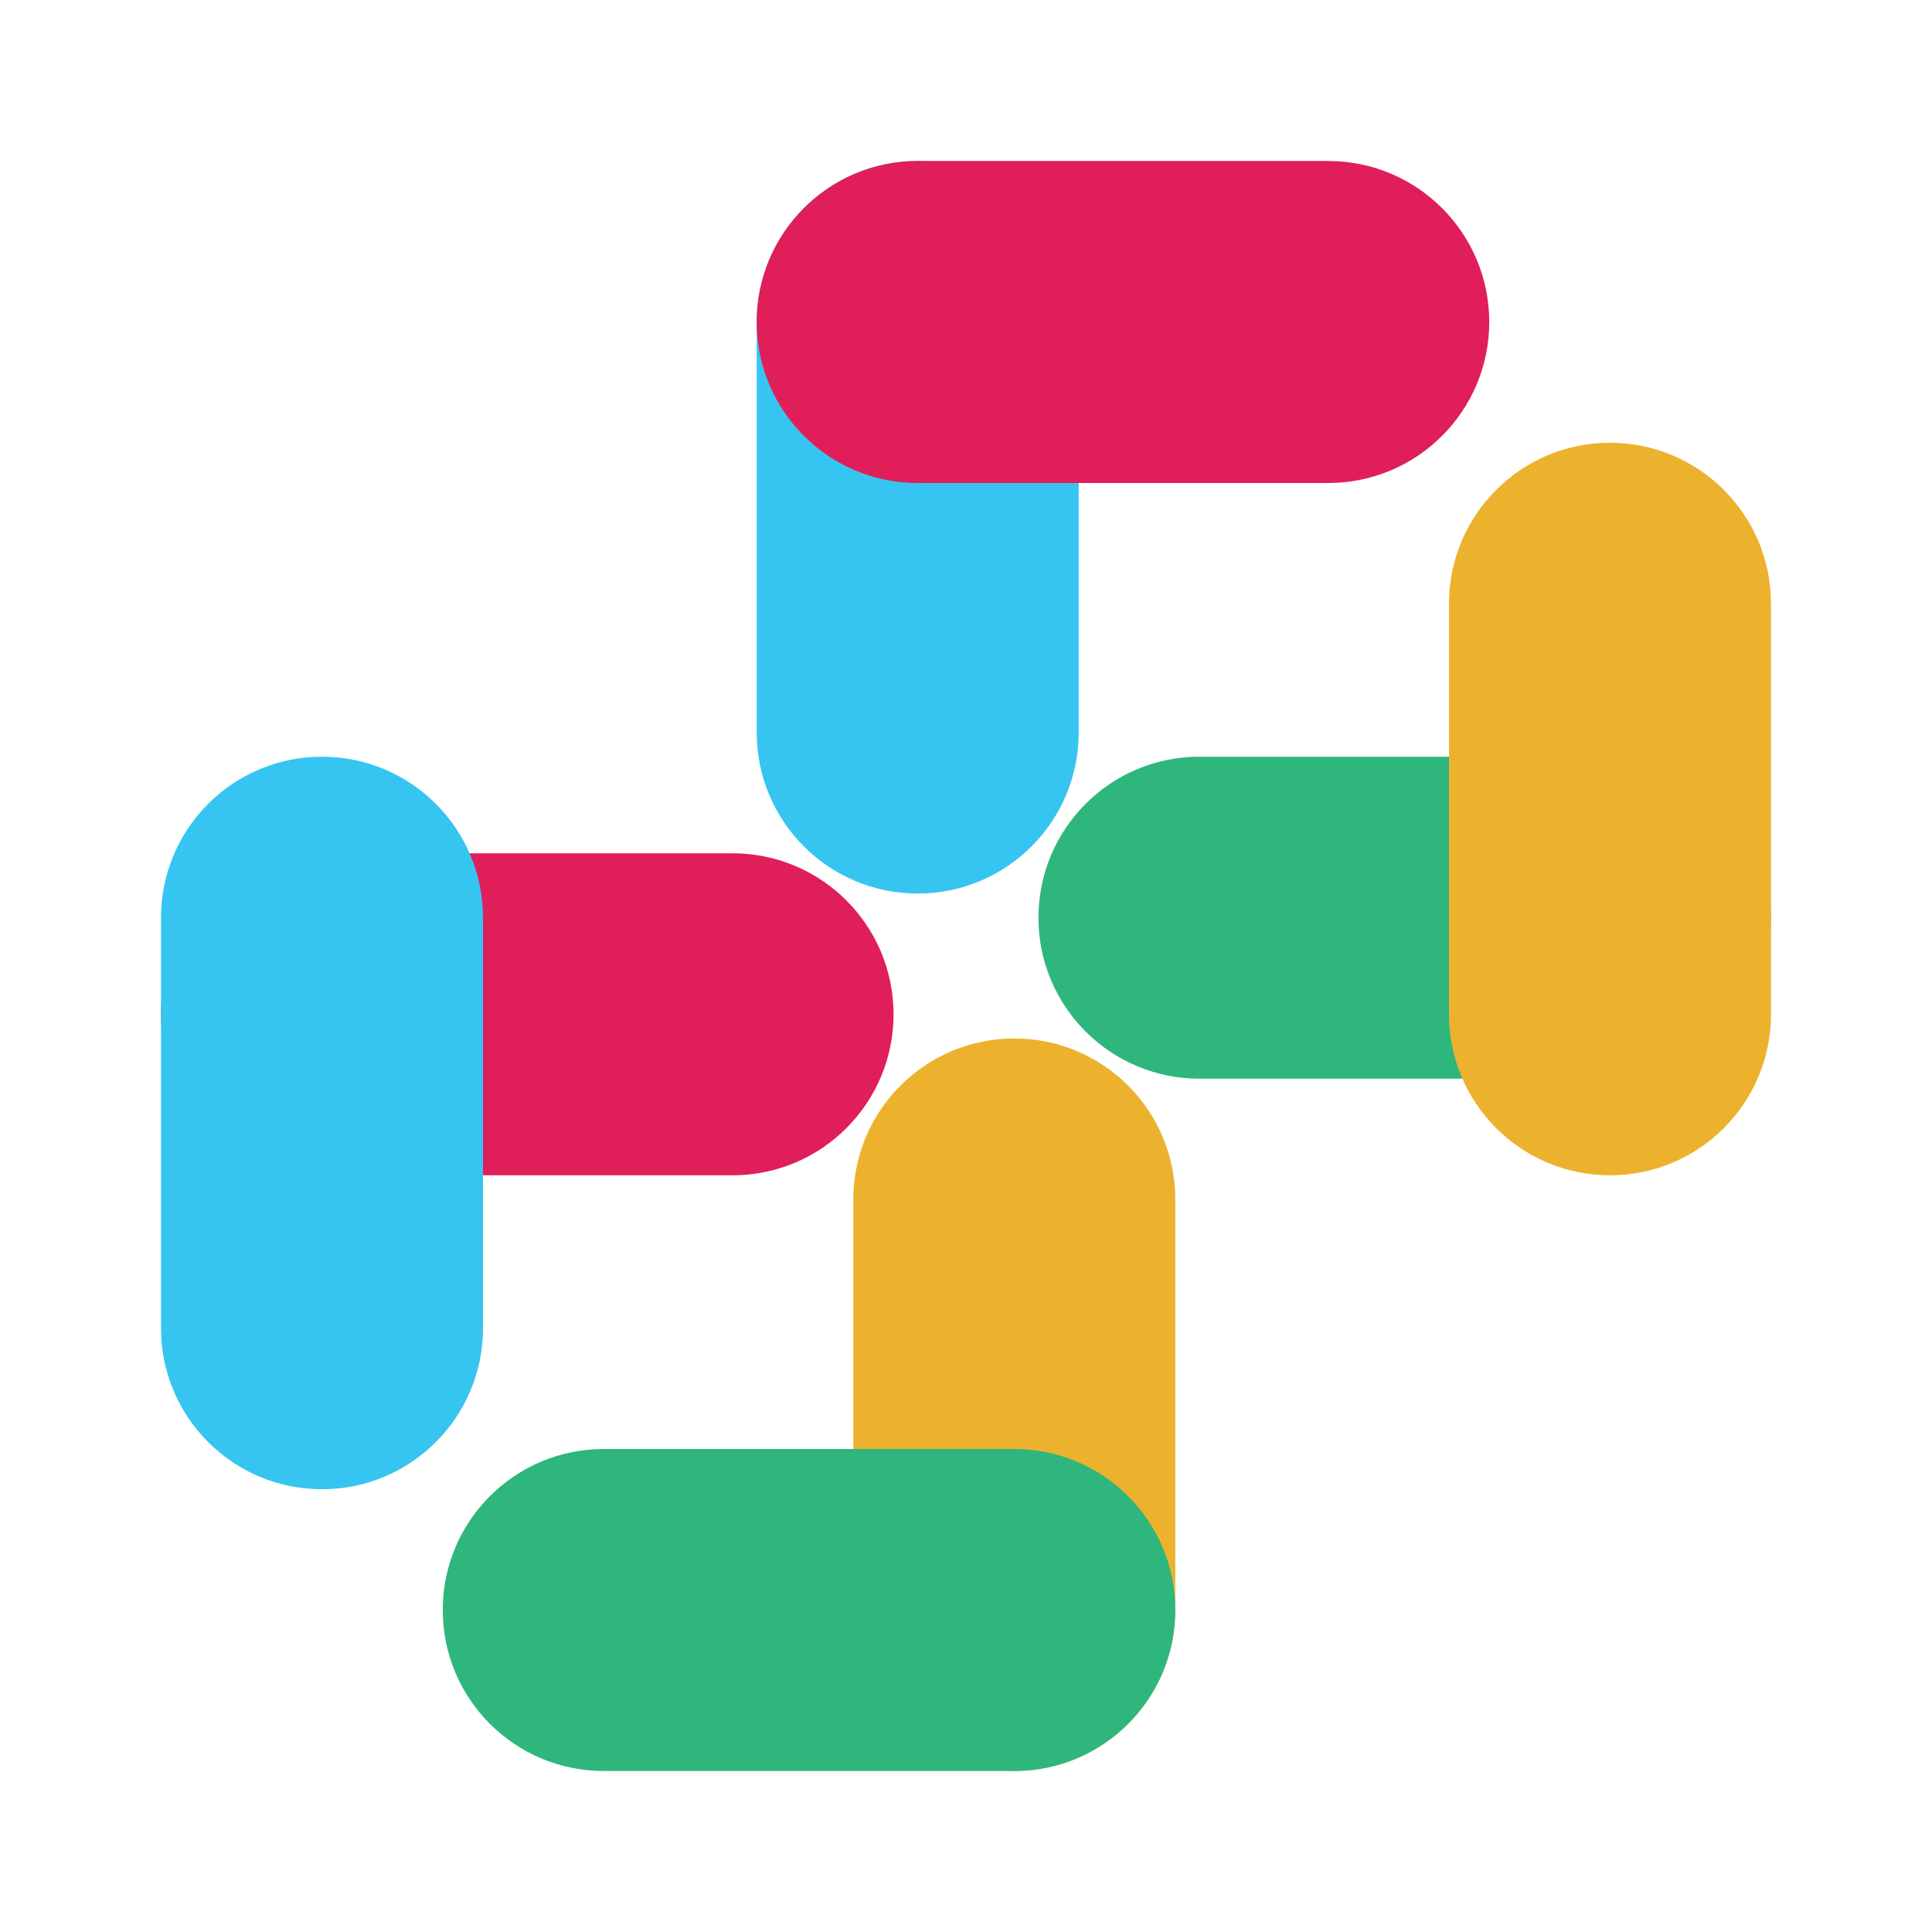
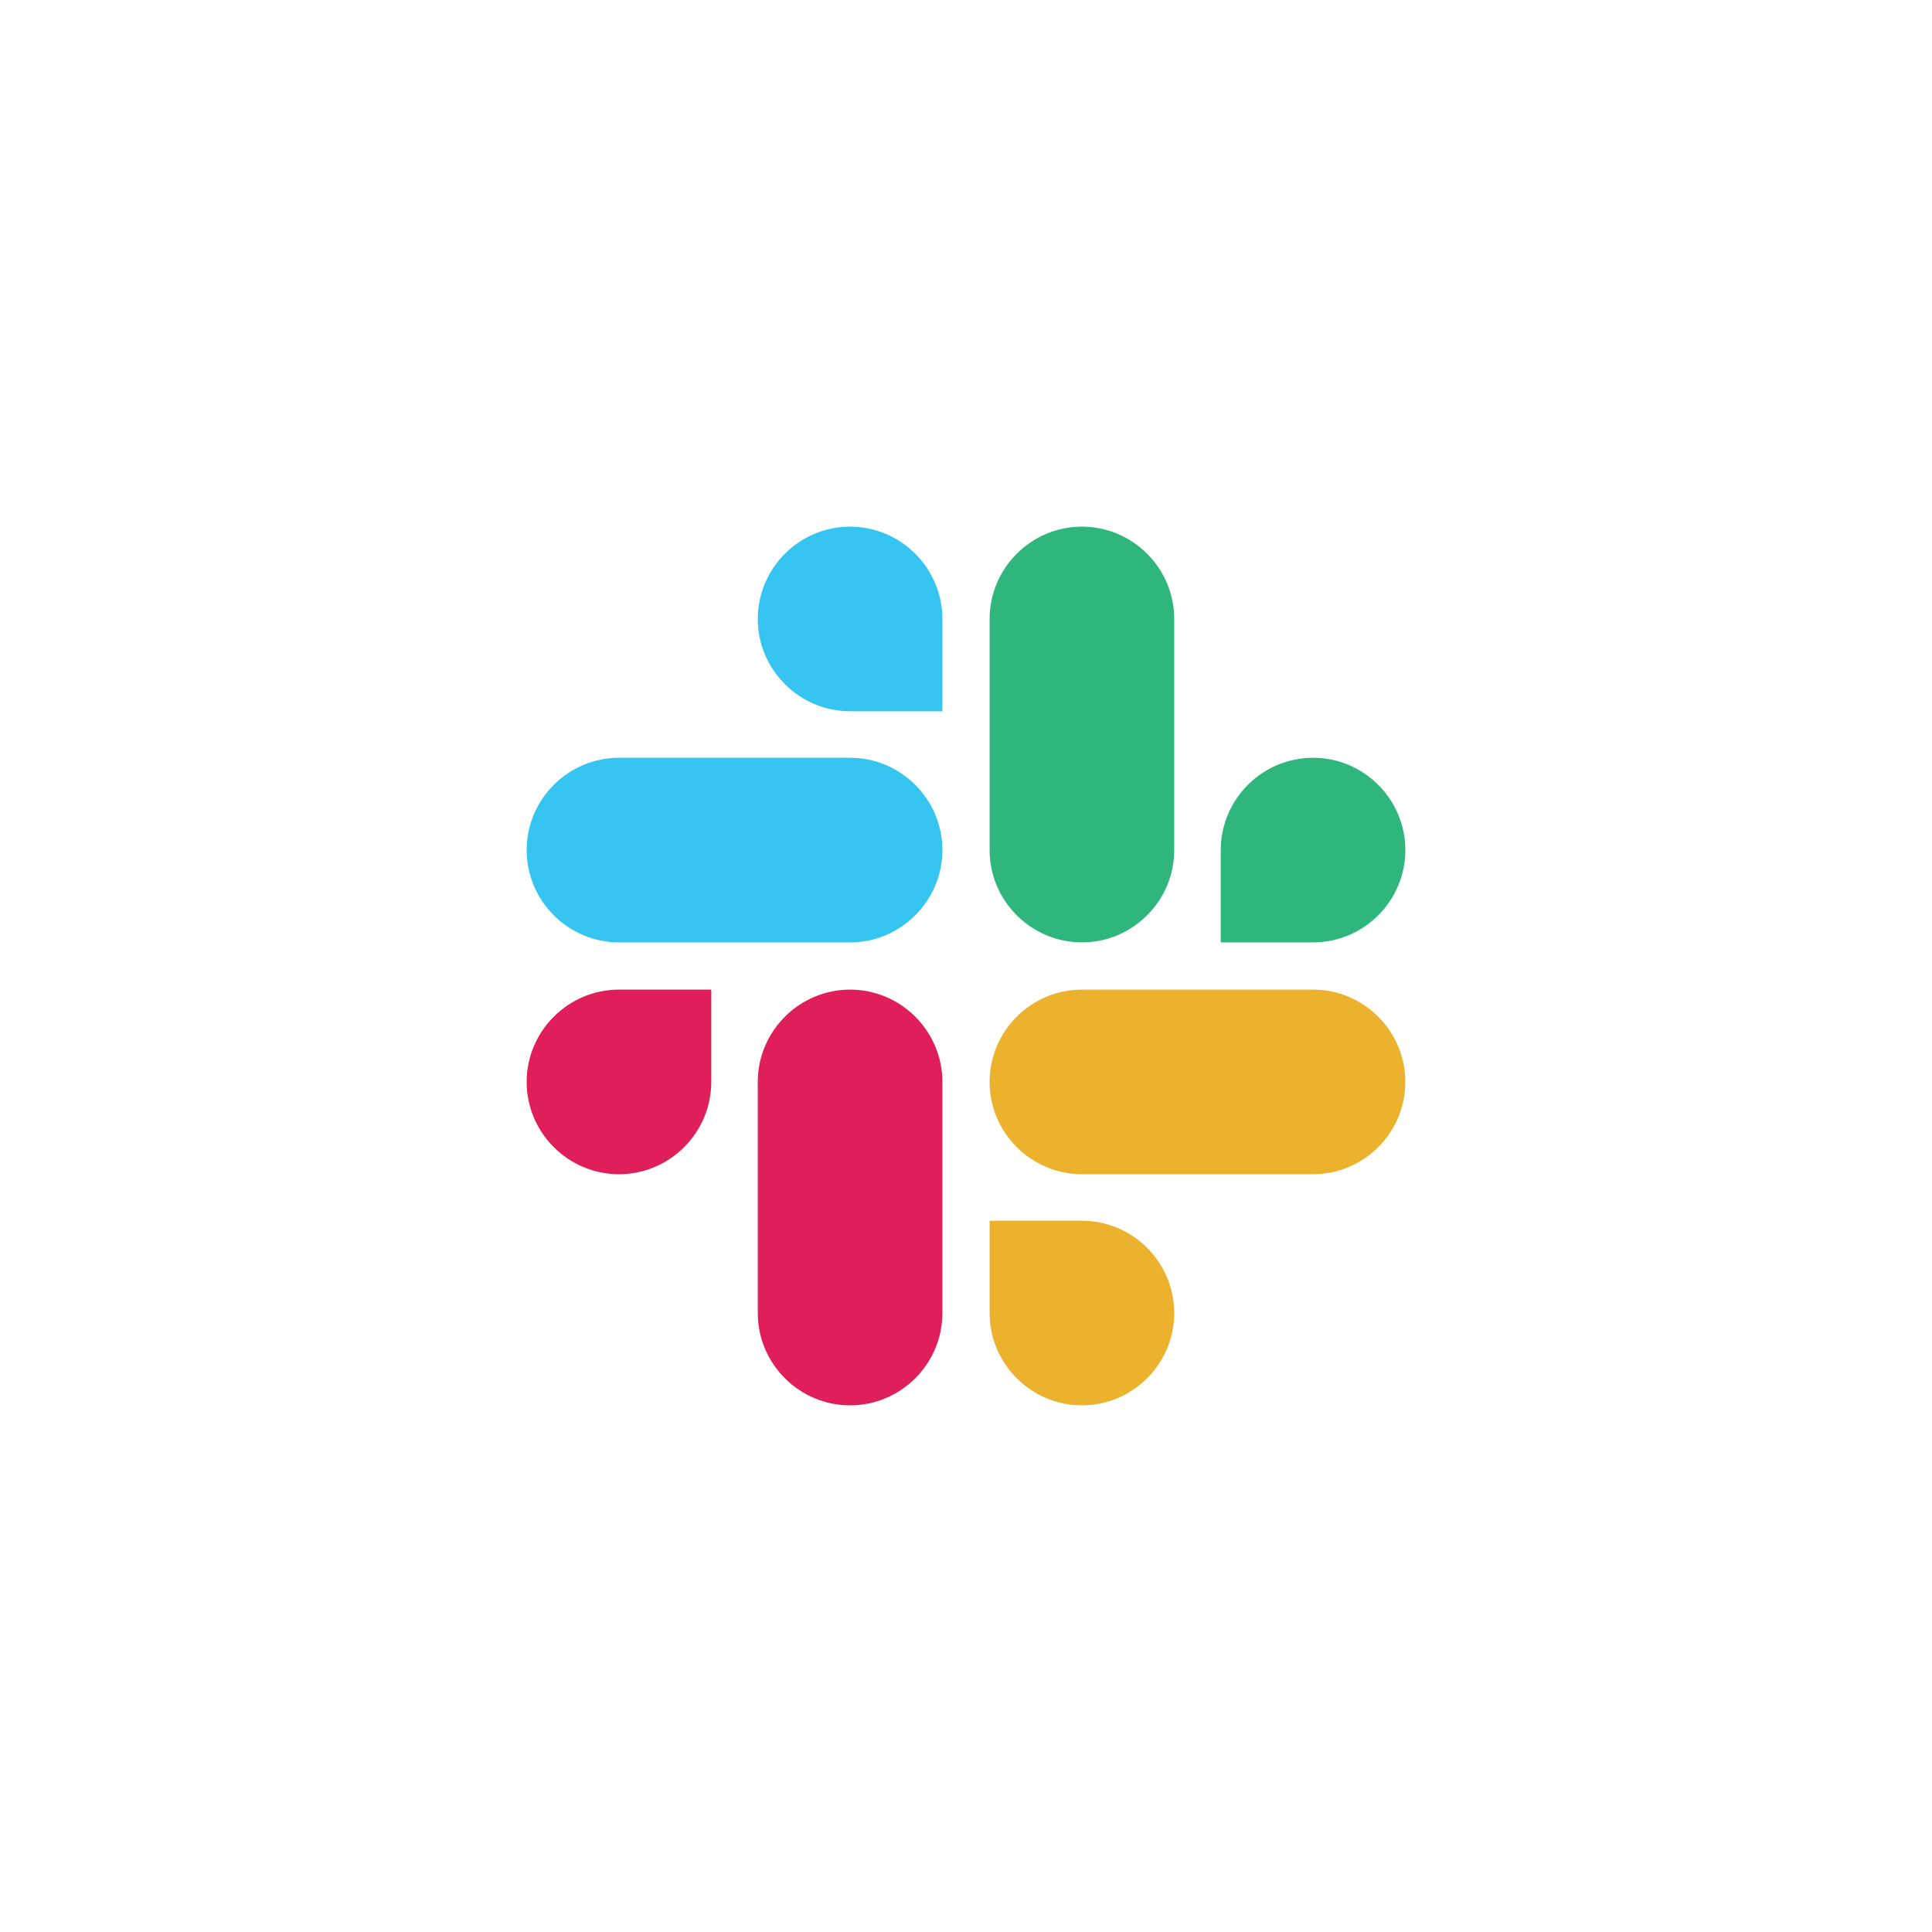
- <svg xmlns="http://www.w3.org/2000/svg" viewBox="0 0 24 24">
-   <rect x="9.4" y="2" width="4" height="9.1" rx="2" fill="#36C5F0" />
-   <rect x="12.9" y="9.4" width="9.1" height="4" rx="2" fill="#2EB67D" />
-   <rect x="10.6" y="12.9" width="4" height="9.1" rx="2" fill="#ECB22E" />
-   <rect x="2" y="10.6" width="9.1" height="4" rx="2" fill="#E01E5A" />
-   <rect x="2" y="9.4" width="4" height="9.1" rx="2" fill="#36C5F0" />
-   <rect x="5.5" y="18" width="9.1" height="4" rx="2" fill="#2EB67D" />
-   <rect x="18" y="5.5" width="4" height="9.1" rx="2" fill="#ECB22E" />
-   <rect x="9.4" y="2" width="9.1" height="4" rx="2" fill="#E01E5A" />
+ <svg xmlns="http://www.w3.org/2000/svg" viewBox="0 0 270 270" role="img" aria-label="Slack">
+   <g>
+     <g>
+       <path fill="#E01E5A" d="M99.4,151.2c0,7.1-5.8,12.9-12.9,12.9c-7.1,0-12.9-5.8-12.9-12.9c0-7.1,5.8-12.9,12.9-12.9h12.9V151.2z" />
+       <path fill="#E01E5A" d="M105.9,151.2c0-7.1,5.8-12.9,12.9-12.9s12.9,5.8,12.9,12.9v32.3c0,7.1-5.8,12.9-12.9,12.9 s-12.9-5.8-12.9-12.9V151.2z" />
+     </g>
+     <g>
+       <path fill="#36C5F0" d="M118.8,99.4c-7.1,0-12.9-5.8-12.9-12.9c0-7.1,5.8-12.9,12.9-12.9s12.9,5.8,12.9,12.9v12.9H118.8z" />
+       <path fill="#36C5F0" d="M118.8,105.9c7.1,0,12.9,5.8,12.9,12.9s-5.8,12.9-12.9,12.9H86.5c-7.1,0-12.9-5.8-12.9-12.9 s5.8-12.9,12.9-12.9H118.8z" />
+     </g>
+     <g>
+       <path fill="#2EB67D" d="M170.6,118.8c0-7.1,5.8-12.9,12.9-12.9c7.1,0,12.9,5.8,12.9,12.9s-5.8,12.9-12.9,12.9h-12.9V118.8z" />
+       <path fill="#2EB67D" d="M164.1,118.8c0,7.1-5.8,12.9-12.9,12.9c-7.1,0-12.9-5.8-12.9-12.9V86.5c0-7.1,5.8-12.9,12.9-12.9 c7.1,0,12.9,5.8,12.9,12.9V118.8z" />
+     </g>
+     <g>
+       <path fill="#ECB22E" d="M151.2,170.6c7.1,0,12.9,5.8,12.9,12.9c0,7.1-5.8,12.9-12.9,12.9c-7.1,0-12.9-5.8-12.9-12.9v-12.9H151.2z" />
+       <path fill="#ECB22E" d="M151.2,164.1c-7.1,0-12.9-5.8-12.9-12.9c0-7.1,5.8-12.9,12.9-12.9h32.3c7.1,0,12.9,5.8,12.9,12.9 c0,7.1-5.8,12.9-12.9,12.9H151.2z" />
+     </g>
+   </g>
</svg>
